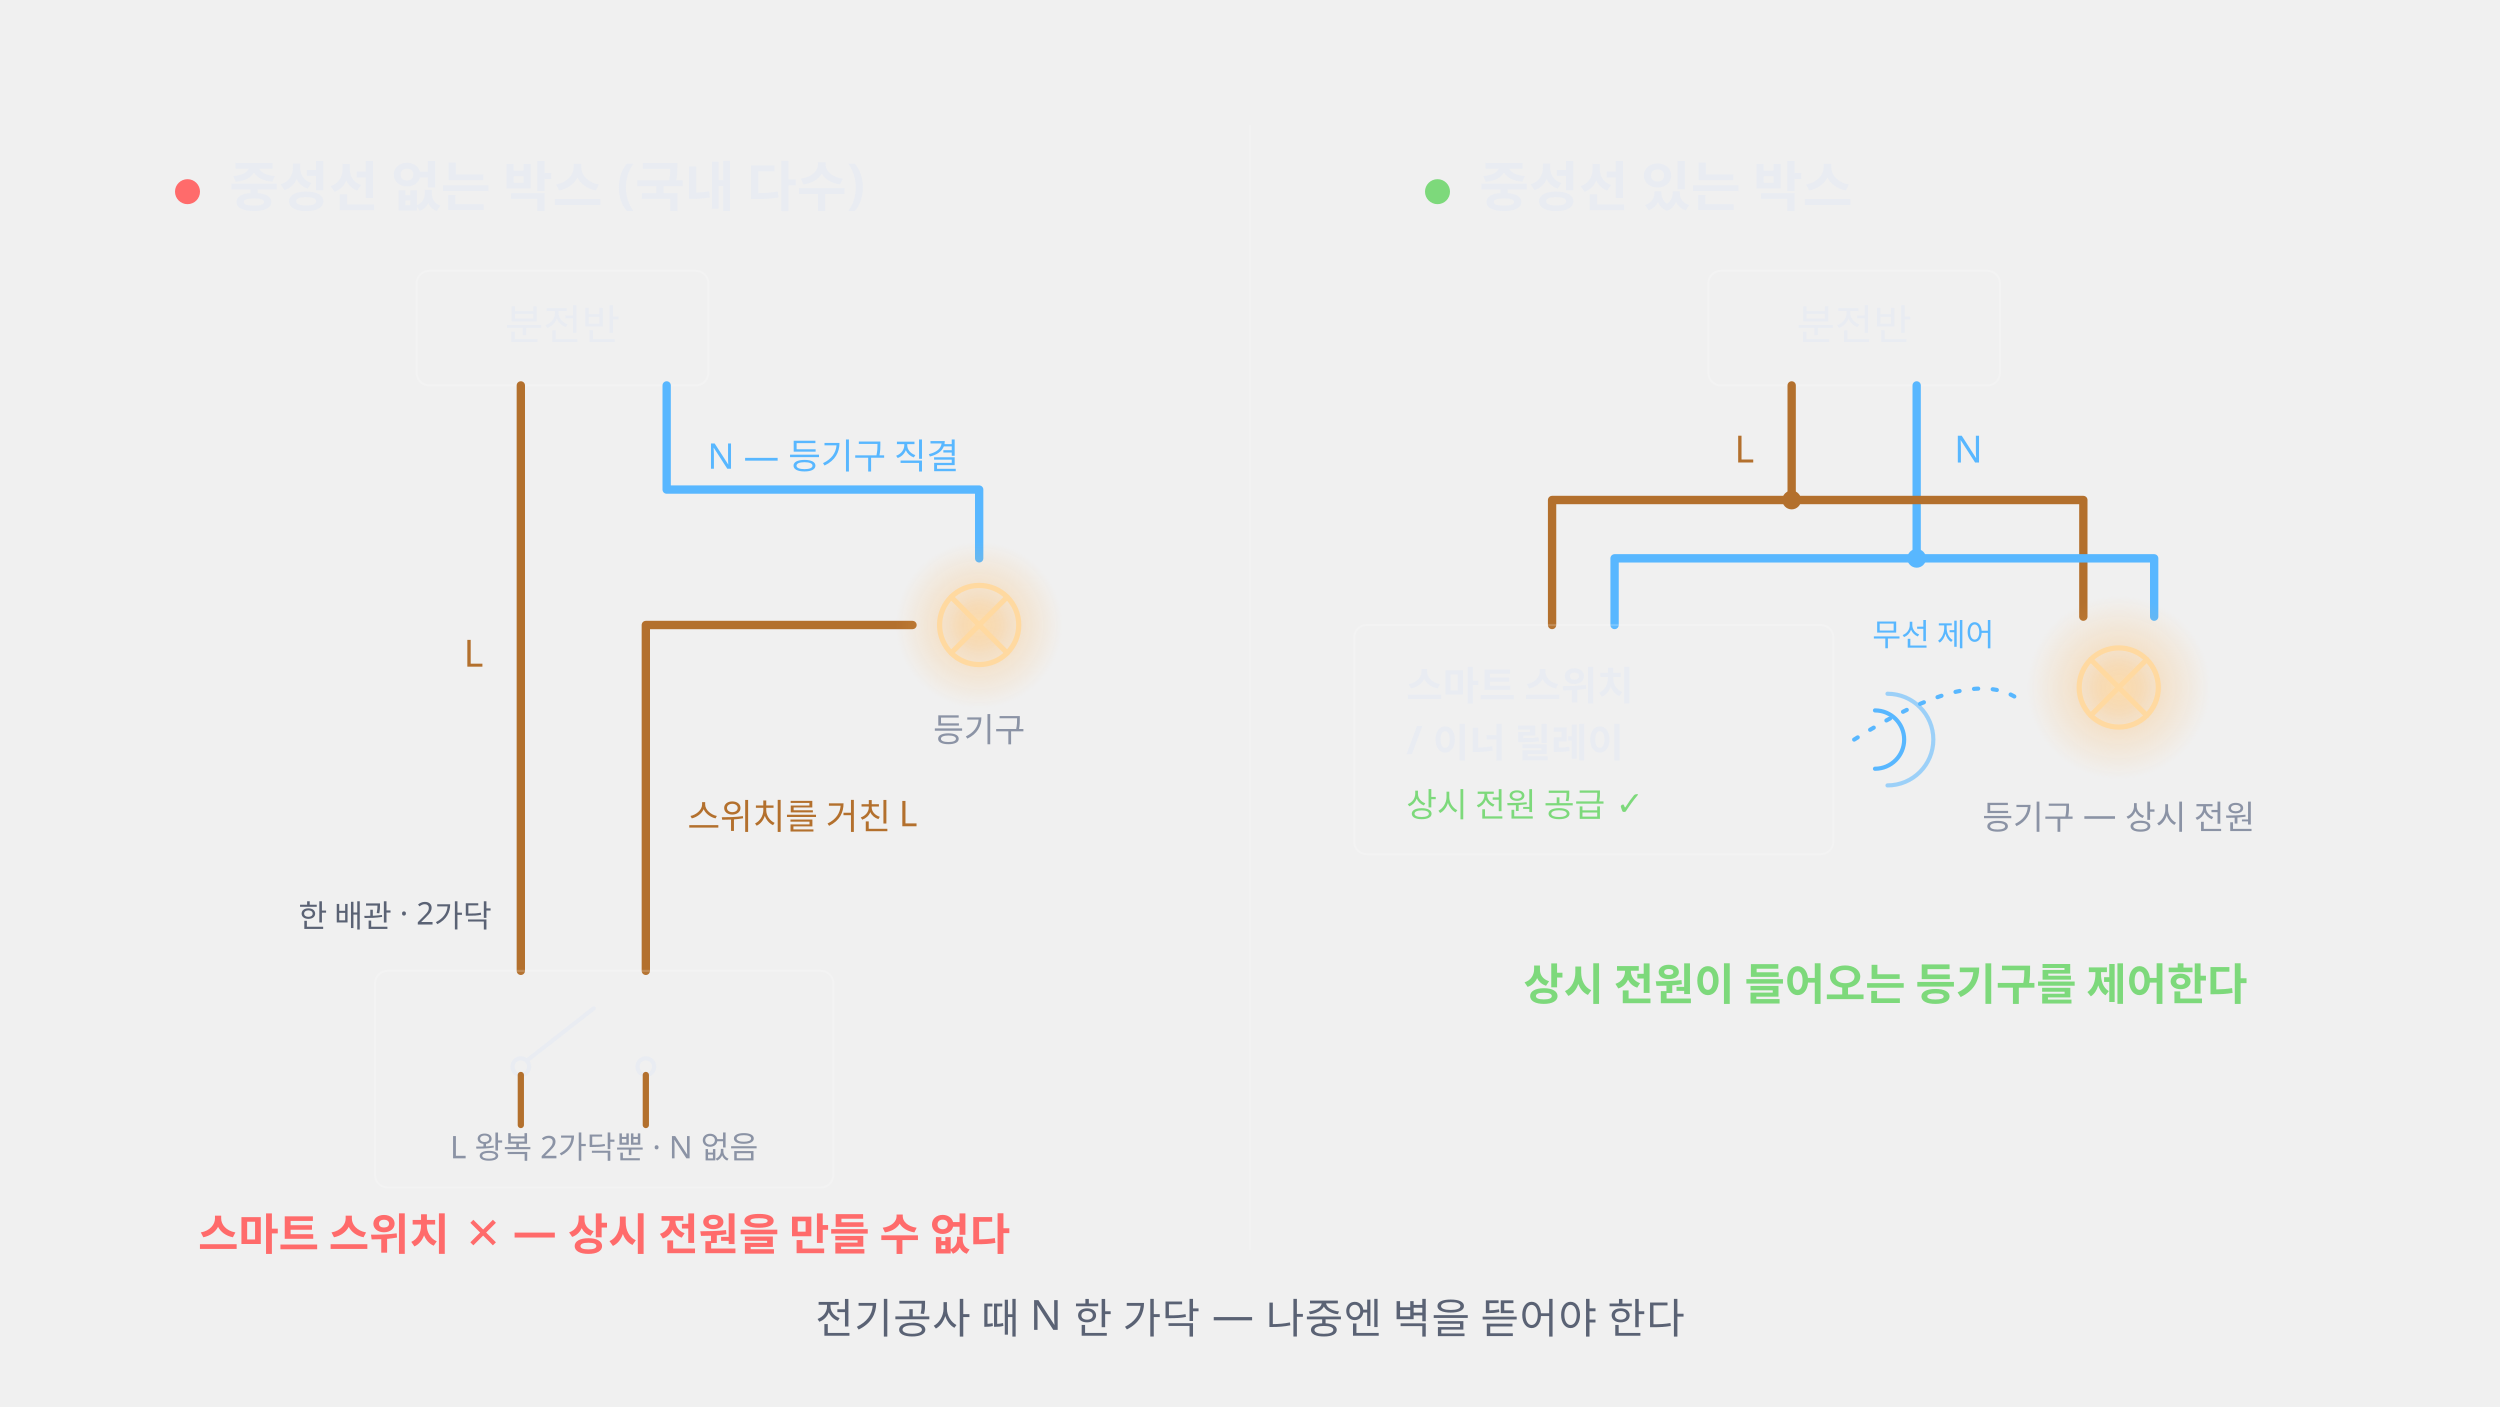
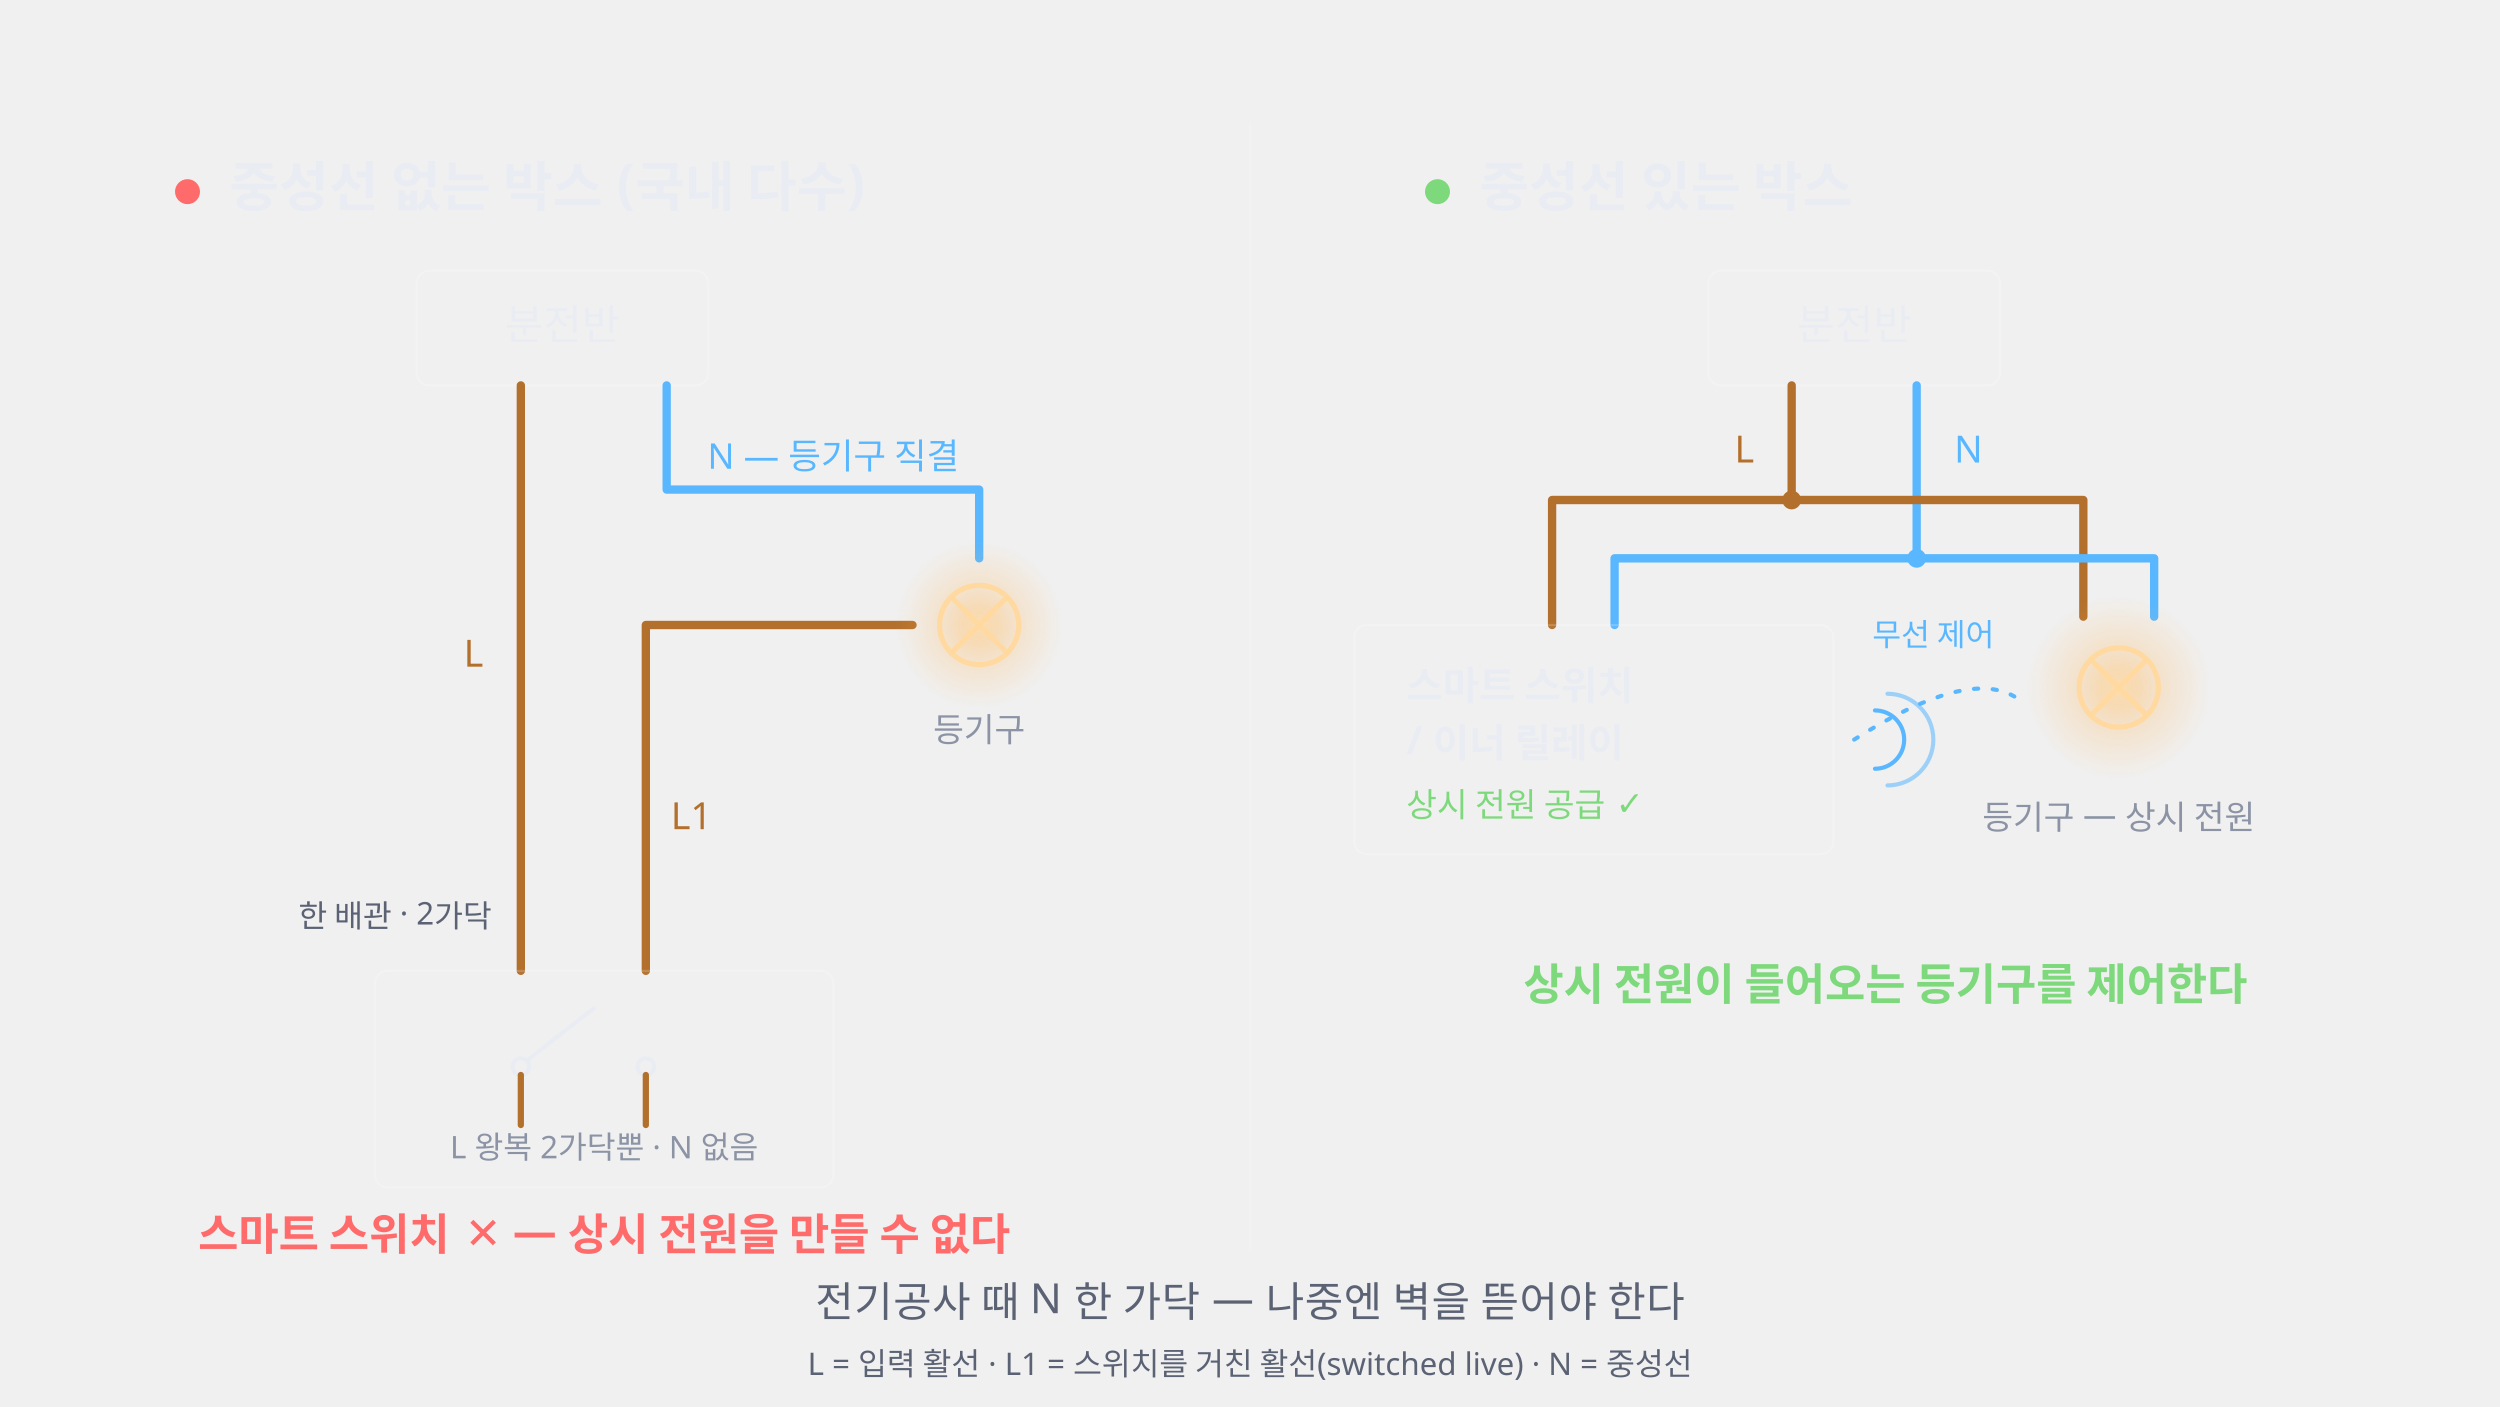
<svg xmlns="http://www.w3.org/2000/svg" viewBox="0 0 1200 675" font-family="Pretendard, Apple SD Gothic Neo, sans-serif">
  <defs>
    <radialGradient id="lampGlowSN" cx="50%" cy="50%" r="50%">
      <stop offset="0%" stop-color="#ffd9a0" stop-opacity="0.75" />
      <stop offset="35%" stop-color="#ffb454" stop-opacity="0.28" />
      <stop offset="100%" stop-color="#ffb454" stop-opacity="0" />
    </radialGradient>
  </defs>
  <line x1="600" y1="60" x2="600" y2="600" stroke="#ffffff" stroke-opacity="0.12" stroke-width="1" />
  <g>
    <circle cx="90" cy="92" r="6" fill="#ff6b6b" />
    <text x="110" y="99" fill="#e9ecf2" font-size="26" font-weight="600">중성선 없는 박스 (국내 다수)</text>
    <rect x="200" y="130" width="140" height="55" rx="6" fill="#ffffff" fill-opacity="0.03" stroke="#ffffff" stroke-opacity="0.18" stroke-width="1" />
    <text x="270" y="163" fill="#e9ecf2" font-size="20" text-anchor="middle">분전반</text>
    <polyline points="320,185 320,235 470,235 470,268" fill="none" stroke="#58b7ff" stroke-width="4" stroke-linecap="round" stroke-linejoin="round" />
    <text x="400" y="225" fill="#58b7ff" font-size="17" text-anchor="middle">N — 등기구 직결</text>
    <line x1="250" y1="185" x2="250" y2="466" stroke="#b3702d" stroke-width="4" stroke-linecap="round" />
    <text x="232" y="320" fill="#b3702d" font-size="18" text-anchor="end">L</text>
    <polyline points="310,466 310,300 438,300" fill="none" stroke="#b3702d" stroke-width="4" stroke-linecap="round" stroke-linejoin="round" />
-     <text x="330" y="398" fill="#b3702d" font-size="17" text-anchor="start">스위치를 거친 L</text>
+     <text x="322" y="398" fill="#b3702d" font-size="18" text-anchor="start">L1</text>
    <text x="236" y="445" fill="#5a6274" font-size="15" text-anchor="end">한 배관 · 2가닥</text>
    <circle cx="470" cy="300" r="40" fill="url(#lampGlowSN)" />
    <circle cx="470" cy="300" r="19" fill="none" stroke="#ffd9a0" stroke-width="2.5" />
    <line x1="456.6" y1="286.6" x2="483.4" y2="313.4" stroke="#ffd9a0" stroke-width="2.5" stroke-linecap="round" />
    <line x1="483.4" y1="286.6" x2="456.6" y2="313.4" stroke="#ffd9a0" stroke-width="2.5" stroke-linecap="round" />
    <text x="470" y="356" fill="#8b93a5" font-size="16" text-anchor="middle">등기구</text>
    <rect x="180" y="466" width="220" height="104" rx="6" fill="#ffffff" fill-opacity="0.03" stroke="#ffffff" stroke-opacity="0.18" stroke-width="1" />
    <circle cx="250" cy="512" r="4" fill="none" stroke="#e9ecf2" stroke-width="2" />
    <line x1="253" y1="509" x2="285" y2="484" stroke="#e9ecf2" stroke-width="2" stroke-linecap="round" />
    <circle cx="310" cy="512" r="4" fill="none" stroke="#e9ecf2" stroke-width="2" />
    <line x1="250" y1="516" x2="250" y2="540" stroke="#b3702d" stroke-width="3" stroke-linecap="round" />
    <line x1="310" y1="516" x2="310" y2="540" stroke="#b3702d" stroke-width="3" stroke-linecap="round" />
    <text x="340" y="500" fill="#e9ecf2" font-size="18" font-weight="600" text-anchor="start"> </text>
    <text x="290" y="556" fill="#8b93a5" font-size="15" text-anchor="middle">L 왕복 2가닥뿐 · N 없음</text>
    <text x="290" y="600" fill="#ff6b6b" font-size="21" font-weight="600" text-anchor="middle">스마트 스위치 ✕ — 상시 전원을 만들 수 없다</text>
  </g>
  <g>
    <circle cx="690" cy="92" r="6" fill="#7dd97b" />
    <text x="710" y="99" fill="#e9ecf2" font-size="26" font-weight="600">중성선 있는 박스</text>
    <rect x="820" y="130" width="140" height="55" rx="6" fill="#ffffff" fill-opacity="0.03" stroke="#ffffff" stroke-opacity="0.18" stroke-width="1" />
    <text x="890" y="163" fill="#e9ecf2" font-size="20" text-anchor="middle">분전반</text>
    <line x1="860" y1="185" x2="860" y2="240" stroke="#b3702d" stroke-width="4" stroke-linecap="round" />
    <line x1="920" y1="185" x2="920" y2="268" stroke="#58b7ff" stroke-width="4" stroke-linecap="round" />
    <text x="842" y="222" fill="#b3702d" font-size="18" text-anchor="end">L</text>
    <text x="938" y="222" fill="#58b7ff" font-size="18" text-anchor="start">N</text>
    <polyline points="860,240 745,240 745,300" fill="none" stroke="#b3702d" stroke-width="4" stroke-linecap="round" stroke-linejoin="round" />
    <polyline points="860,240 1000,240 1000,296" fill="none" stroke="#b3702d" stroke-width="4" stroke-linecap="round" stroke-linejoin="round" />
    <polyline points="920,268 775,268 775,300" fill="none" stroke="#58b7ff" stroke-width="4" stroke-linecap="round" stroke-linejoin="round" />
    <polyline points="920,268 1034,268 1034,296" fill="none" stroke="#58b7ff" stroke-width="4" stroke-linecap="round" stroke-linejoin="round" />
    <circle cx="860" cy="240" r="4.5" fill="#b3702d" />
    <circle cx="920" cy="268" r="4.5" fill="#58b7ff" />
    <rect x="650" y="300" width="230" height="110" rx="6" fill="#ffffff" fill-opacity="0.03" stroke="#ffffff" stroke-opacity="0.18" stroke-width="1" />
    <text x="675" y="336" fill="#e9ecf2" font-size="19" font-weight="600">스마트 스위치</text>
    <text x="675" y="362" fill="#e9ecf2" font-size="19" font-weight="600">/ 이너 릴레이</text>
    <text x="675" y="392" fill="#7dd97b" font-size="16">상시 전원 공급 ✓</text>
    <circle cx="1017" cy="330" r="44" fill="url(#lampGlowSN)" />
    <circle cx="1017" cy="330" r="19" fill="none" stroke="#ffd9a0" stroke-width="2.5" />
    <line x1="1003.6" y1="316.6" x2="1030.4" y2="343.4" stroke="#ffd9a0" stroke-width="2.5" stroke-linecap="round" />
    <line x1="1030.4" y1="316.6" x2="1003.6" y2="343.4" stroke="#ffd9a0" stroke-width="2.5" stroke-linecap="round" />
    <text x="1017" y="398" fill="#8b93a5" font-size="16" text-anchor="middle">등기구 — 상시 전원</text>
    <path d="M 890 355 Q 945 320 968 335" fill="none" stroke="#58b7ff" stroke-width="2" stroke-dasharray="2 7" stroke-linecap="round" />
    <path d="M 900 341 a 14 14 0 0 1 0 28" fill="none" stroke="#58b7ff" stroke-width="2" stroke-linecap="round" />
    <path d="M 906 333 a 22 22 0 0 1 0 44" fill="none" stroke="#58b7ff" stroke-width="2" stroke-linecap="round" opacity="0.55" />
    <text x="928" y="310" fill="#58b7ff" font-size="15" text-anchor="middle">무선 제어</text>
    <text x="905" y="480" fill="#7dd97b" font-size="21" font-weight="600" text-anchor="middle">상시 전원이 들어오는 등기구를 제어한다</text>
  </g>
-   <text x="600" y="640" fill="#5a6274" font-size="20" letter-spacing="0.3" text-anchor="middle">전기공사 때 N 한 가닥 — 나중엔 벽을 뜯어야 한다</text>
+   <text x="600" y="632" fill="#5a6274" font-size="20" letter-spacing="0.3" text-anchor="middle">전기공사 때 N 한 가닥 — 나중엔 벽을 뜯어야 한다</text>
+   <text x="600" y="660" fill="#5a6274" font-size="15" text-anchor="middle">L = 입력 활선 · L1 = 스위치를 거친 활선(switched live) · N = 중성선</text>
</svg>
